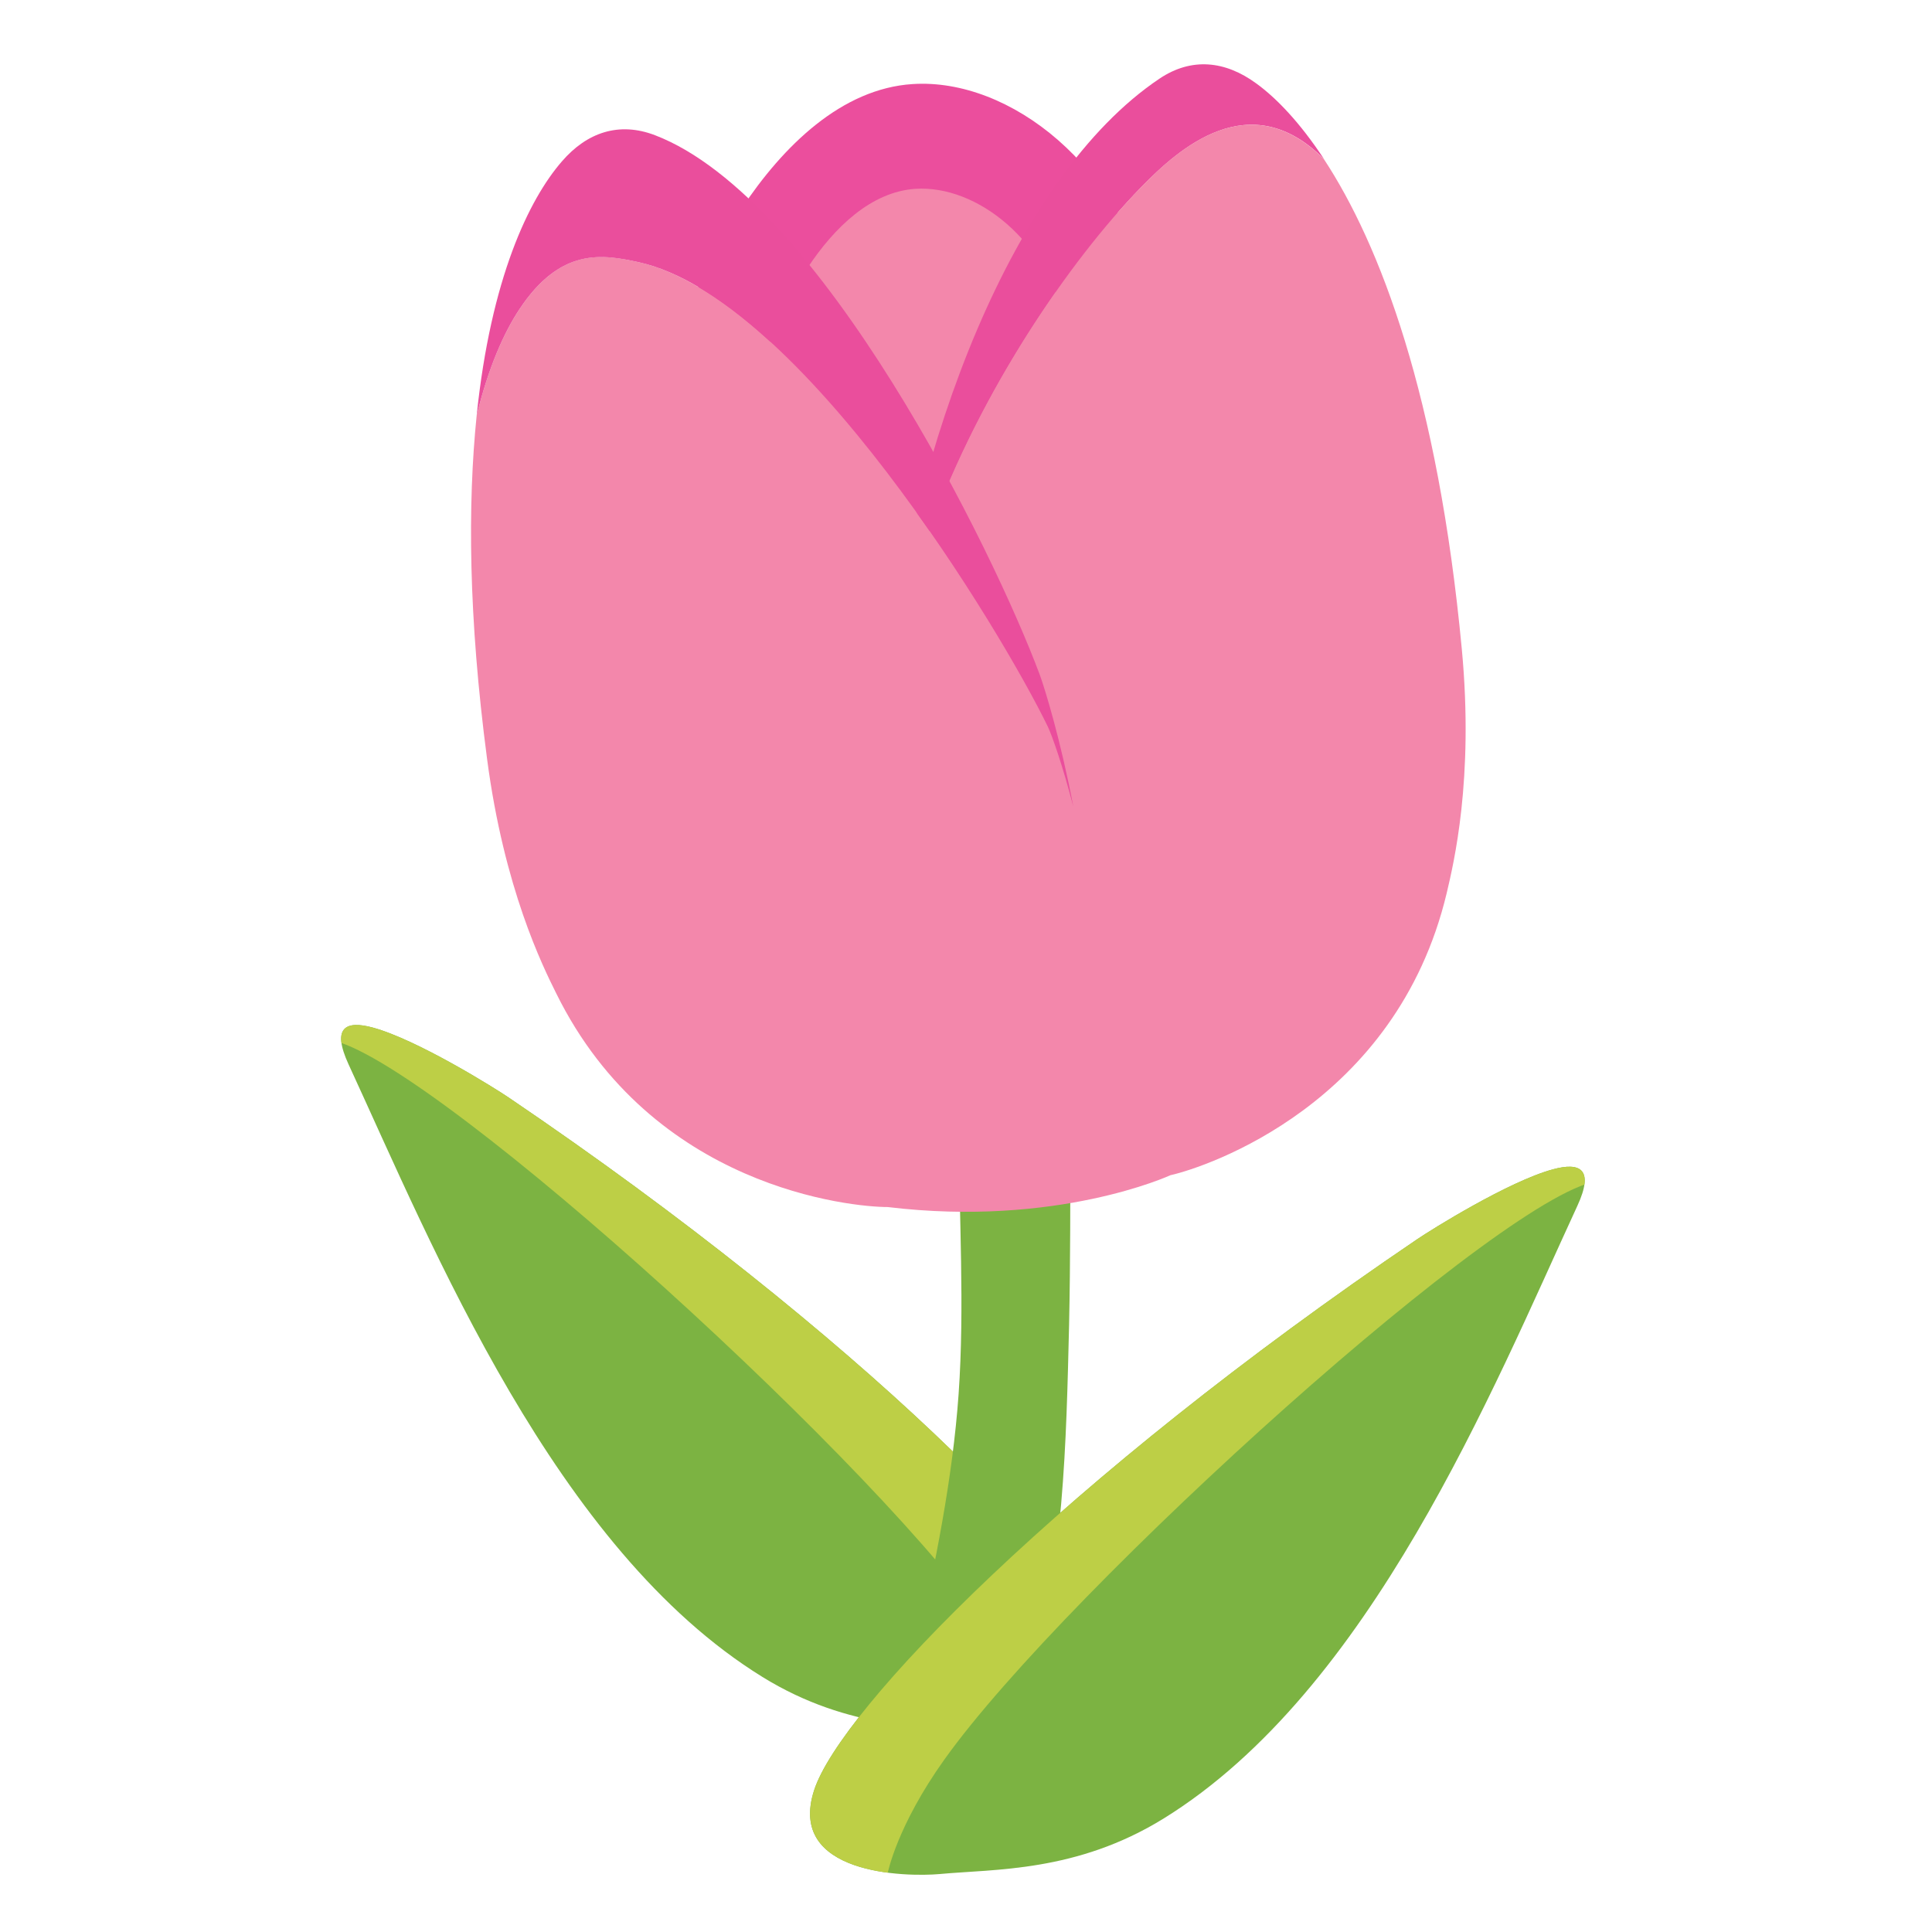
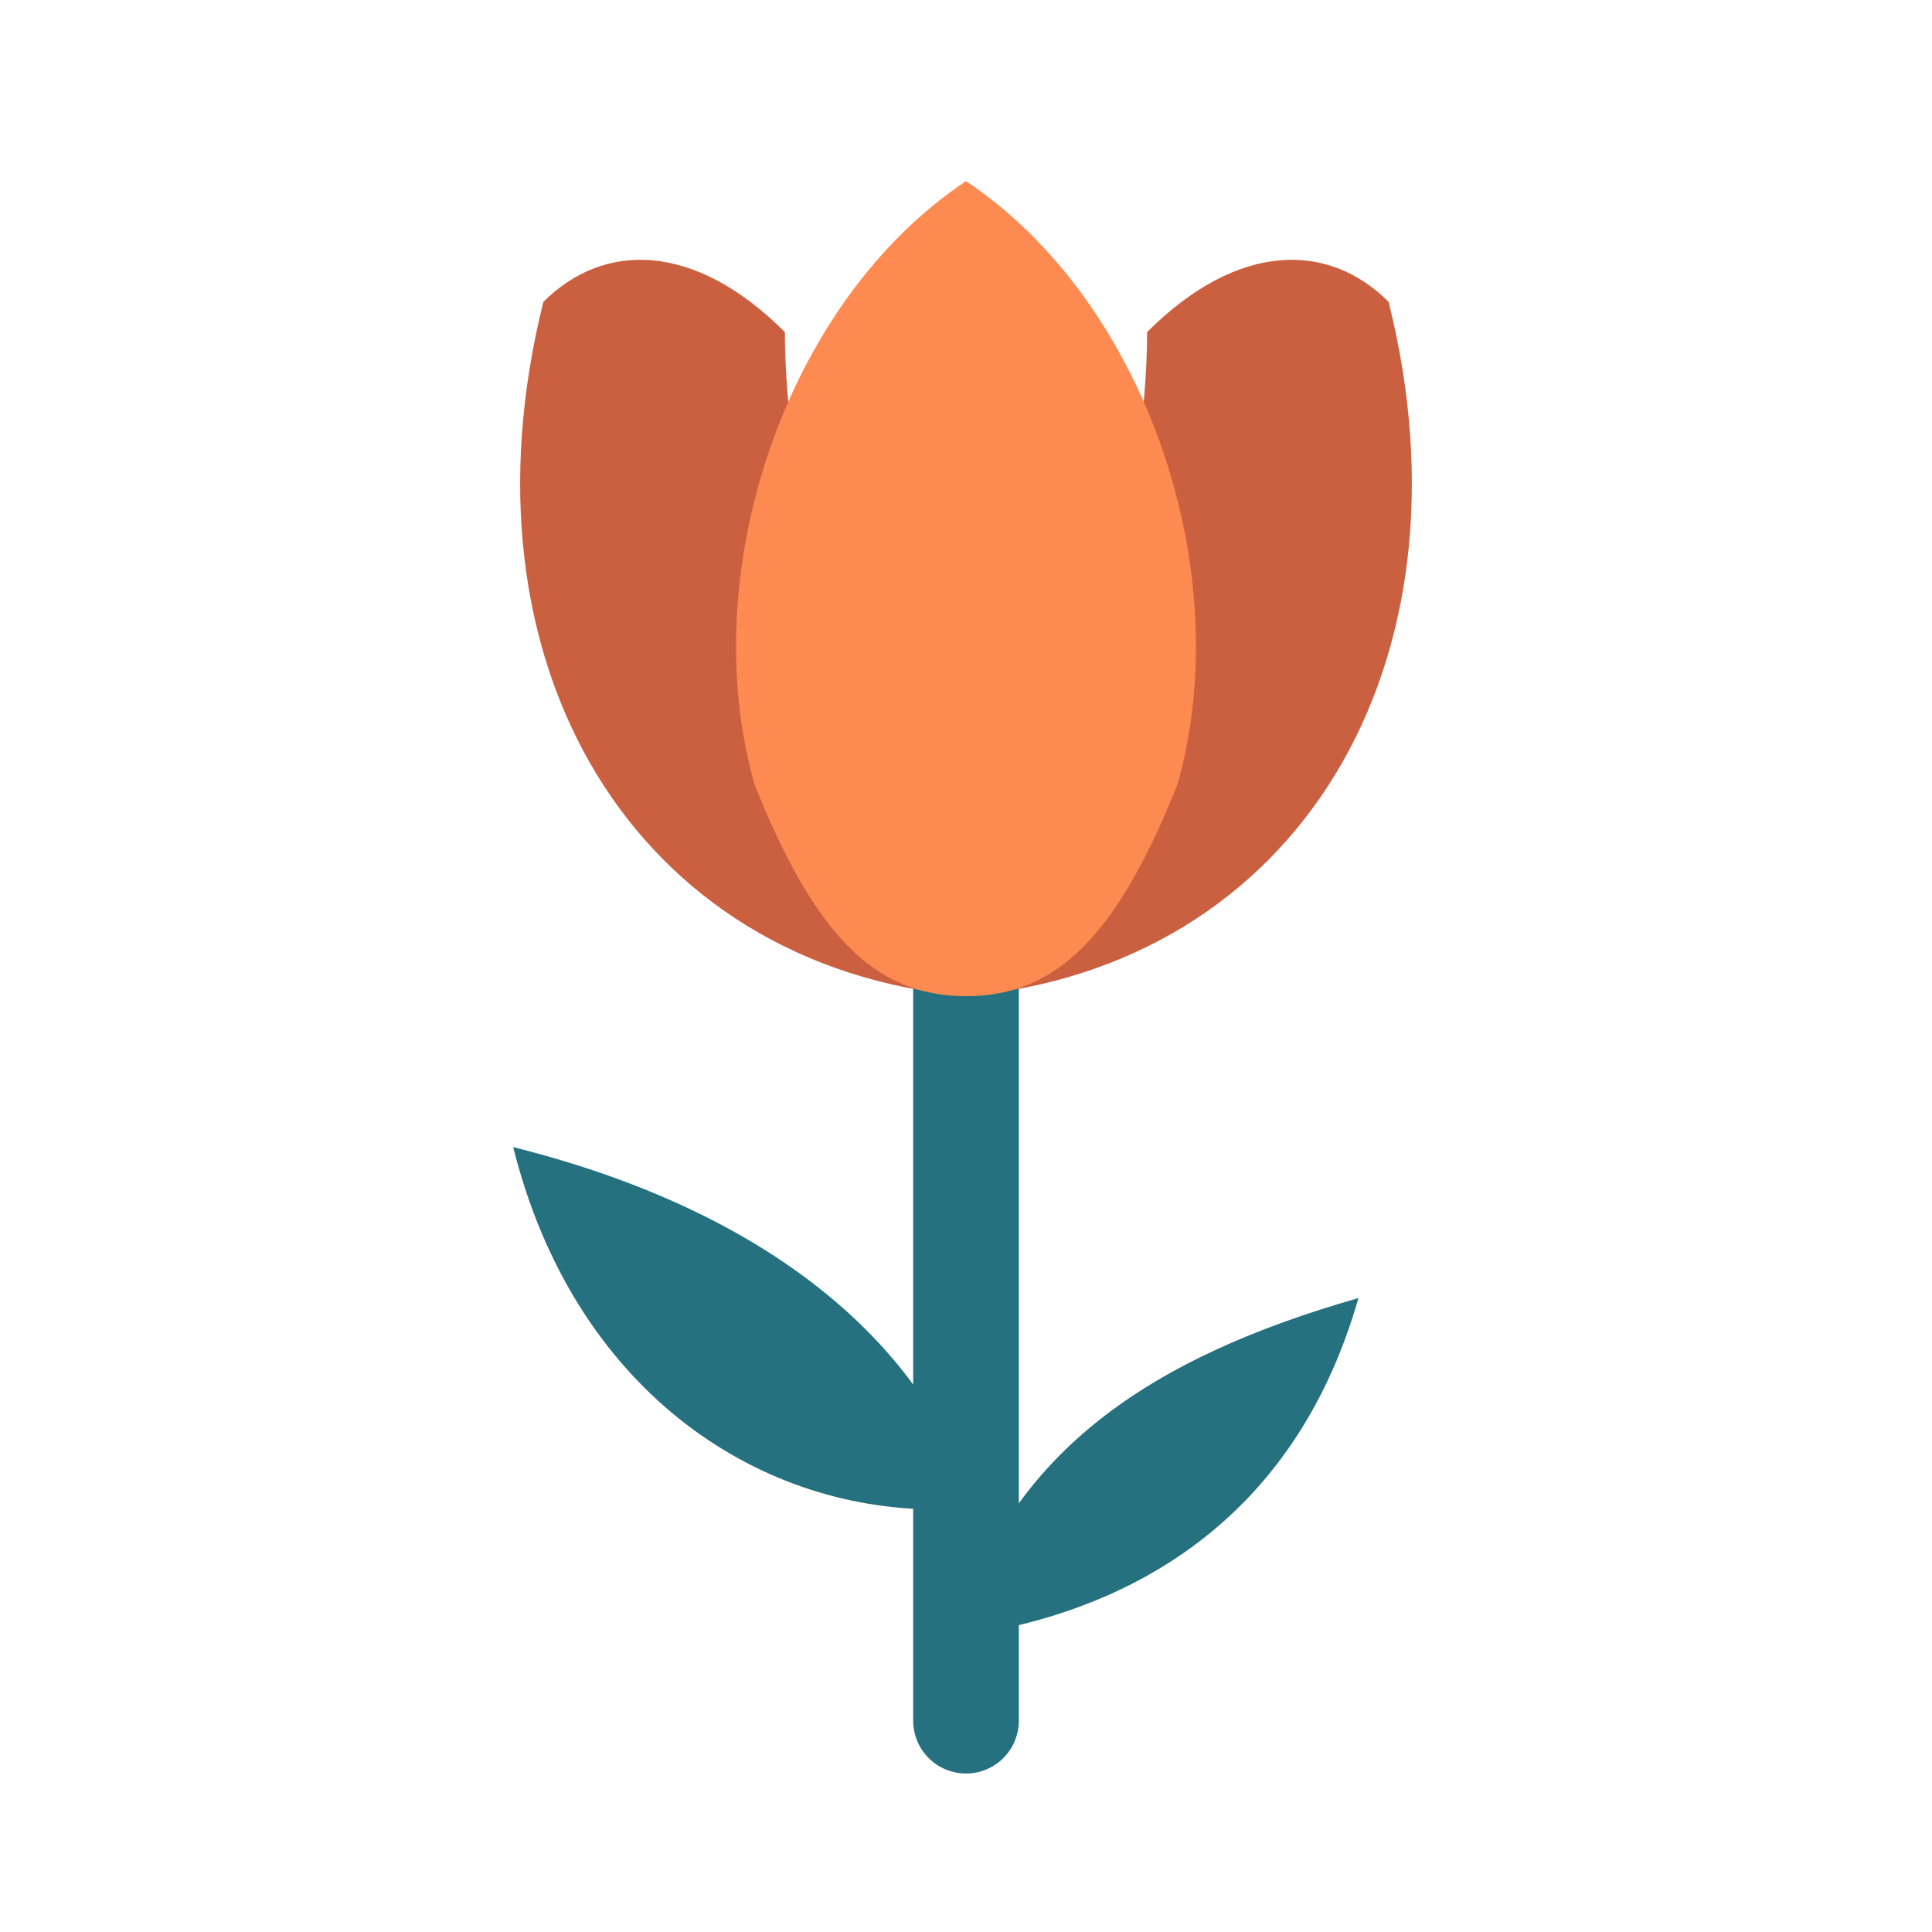
- <svg xmlns="http://www.w3.org/2000/svg" xmlns:xlink="http://www.w3.org/1999/xlink" width="800px" height="800px" viewBox="0 0 128 128" aria-hidden="true" role="img" class="iconify iconify--noto" preserveAspectRatio="xMidYMid meet">
-   <path d="M65.33 114.77c-3.62-.34-9.05-.1-14.82-3.67c-13.73-8.48-21.79-28.39-27.42-40.59c-1.14-2.48-.15-2.91 1.61-2.43c2.95.8 8.1 4.02 9.01 4.64c23.46 15.89 38.21 31.15 39.94 36.49c1.84 5.63-6.09 5.77-8.32 5.56z" fill="#7cb342">
- 
- </path>
-   <defs>
-     <path id="IconifyId17ecdb2904d178eab21234" d="M65.33 114.77c-3.62-.34-9.05-.1-14.82-3.67c-13.73-8.48-21.79-28.39-27.42-40.59c-1.14-2.48-.15-2.91 1.61-2.43c2.95.8 8.1 4.02 9.01 4.64c23.46 15.89 38.21 31.15 39.94 36.49c1.84 5.63-6.09 5.77-8.32 5.56z">
- 
- </path>
-   </defs>
-   <clipPath id="IconifyId17ecdb2904d178eab21235">
-     <use xlink:href="#IconifyId17ecdb2904d178eab21234" overflow="visible">
- 
- </use>
-   </clipPath>
-   <path d="M77.22 116.12c0-13.6-6.92-17.32-6.92-17.32c-22.28-27.22-48.5-35.38-48.5-35.38l-.25 5.44c5.71.21 35.37 26.97 43.48 38.33c3.15 4.41 3.75 7.5 3.75 7.5l8.44 1.43z" clip-path="url(#IconifyId17ecdb2904d178eab21235)" fill="#bdcf46">
- 
- </path>
-   <path d="M44.34 24.64c.6-3.94 6.74-18.47 16.12-19.07c6.44-.42 13.98 5.47 15.88 14.56c1.83 8.77 4.26 17.9.08 26.15c-3.48 6.86-11.37 14.96-19.78 9.94c-9.44-5.63-14.13-19.84-12.3-31.58z" fill="#eb4e9d">
- 
- </path>
-   <path d="M50.52 24.5c.38-2.48 4.24-11.6 10.13-11.99c4.05-.26 8.79 3.43 9.98 9.16c1.15 5.52 2.67 11.26.05 16.44c-2.19 4.32-7.16 9.41-12.44 6.26c-5.93-3.55-8.86-12.49-7.72-19.87z" fill="#f387ab">
- 
- </path>
-   <path d="M68.22 111.32c-.12.44-.28.87-.45 1.29c-.31.78-.62 1.56-.95 2.34c-.28.64-.56 1.43-1.29 1.7c-.91.35-2.05.19-2.96-.08c-3.78-1.11-2.45-4.65-1.84-7.4c1.22-5.54 2.38-11.15 2.78-16.81c.41-5.84.02-11.7.02-17.55c0-.11.01-2.49-.08-2.49h7.46v2.74c0 4.24.01 8.47-.08 12.7c-.19 7.84-.34 15.95-2.61 23.56z" fill="#7cb342">
- 
- </path>
-   <g>
-     <path d="M53.94 118.6c1.74-5.34 16.48-20.6 39.94-36.49c.91-.62 6.07-3.85 9.01-4.64c1.76-.48 2.76-.05 1.61 2.43c-5.63 12.2-13.69 32.11-27.42 40.59c-5.77 3.56-11.2 3.33-14.82 3.67c-2.22.2-10.15.06-8.32-5.56z" fill="#7cb342">
- 
- </path>
-     <defs>
-       <path id="IconifyId17ecdb2904d178eab21236" d="M53.94 118.6c1.74-5.34 16.48-20.6 39.94-36.49c.91-.62 6.07-3.85 9.01-4.64c1.76-.48 2.76-.05 1.61 2.43c-5.63 12.2-13.69 32.11-27.42 40.59c-5.77 3.56-11.2 3.33-14.82 3.67c-2.22.2-10.15.06-8.32-5.56z">
- 
- </path>
-     </defs>
-     <clipPath id="IconifyId17ecdb2904d178eab21237">
-       <use xlink:href="#IconifyId17ecdb2904d178eab21236" overflow="visible">
- 
- </use>
-     </clipPath>
-     <path d="M58.82 124.07s.6-3.09 3.75-7.5c8.1-11.36 37.77-38.12 43.48-38.33l-.25-5.44s-26.22 8.16-48.5 35.38c0 0-6.92 3.71-6.92 17.32l8.44-1.43z" clip-path="url(#IconifyId17ecdb2904d178eab21237)" fill="#bdcf46">
- 
- </path>
-   </g>
-   <path d="M75.62 12.39c2.49-2.55 7.2-6.78 12.1-1.85c-1.6-2.43-3.16-4.05-4.5-5.02c-2.04-1.49-4.27-1.74-6.4-.31c-9.75 6.54-16.44 24.38-18.1 40.3c-.05.49-.1 1.62-.1 3.18c.79-6.08 2.19-11.22 2.65-12.59c3.23-9.51 9.38-18.61 14.35-23.71z" fill="#ea4e9c">
- 
- </path>
-   <g>
-     <path d="M96.85 43.02c-1.58-16.83-5.44-26.85-9.14-32.48c-4.9-4.93-9.61-.7-12.1 1.85c-4.8 4.93-10.71 13.63-14.01 22.81c-5.52-7.93-12.86-16.41-19.29-17.83c-2.35-.52-5.16-1.03-7.91 3.14c-1 1.51-2.04 3.82-2.82 7.02c-.6 5.87-.55 13.34.69 22.75c1.13 8.6 3.69 13.74 4.58 15.53c6.37 12.92 19.59 14.16 21.96 14.16C70 81.32 77.46 77.9 77.57 77.85h.02c2.31-.53 14.92-4.67 18.26-18.69c.45-1.92 1.81-7.51 1-16.14z" fill="#f387ab">
- 
- </path>
-     <path d="M42.31 17.37c10.74 2.36 24.05 24.46 27.11 30.77c.27.56.98 2.56 1.69 5.3c-.83-4.38-1.88-7.8-2.22-8.73c-3.07-8.24-14.54-31.55-25.49-35.75c-2.4-.92-4.52-.18-6.17 1.73c-2.19 2.52-4.71 7.75-5.65 16.84c.78-3.2 1.82-5.51 2.82-7.02c2.75-4.17 5.56-3.65 7.91-3.14z" fill="#ea4e9c">
- 
- </path>
-   </g>
+ <svg xmlns="http://www.w3.org/2000/svg" width="64" height="64" viewBox="0 0 64 64">
+   <path d="M32 32 L32 57" stroke="#257180" stroke-width="3.5" stroke-linecap="round" fill="none" />
+   <path d="M31 50 C25 50 19 46 17 38 C25 40 30 44 32 49 Z" fill="#257180" />
+   <path d="M33 54 C38 53 43 50 45 43 C38 45 34 48 32 53 Z" fill="#257180" />
+   <path d="M18 10 C15 22 21 32 32 33 C28 26 26 16 26 11 C23 8 20 8 18 10 Z" fill="#CB6040" />
+   <path d="M46 10 C49 22 43 32 32 33 C36 26 38 16 38 11 C41 8 44 8 46 10 Z" fill="#CB6040" />
+   <path d="M32 6 C26 10 23 19 25 26 C27 31 29 33 32 33 C35 33 37 31 39 26 C41 19 38 10 32 6 Z" fill="#FD8B51" />
</svg>
